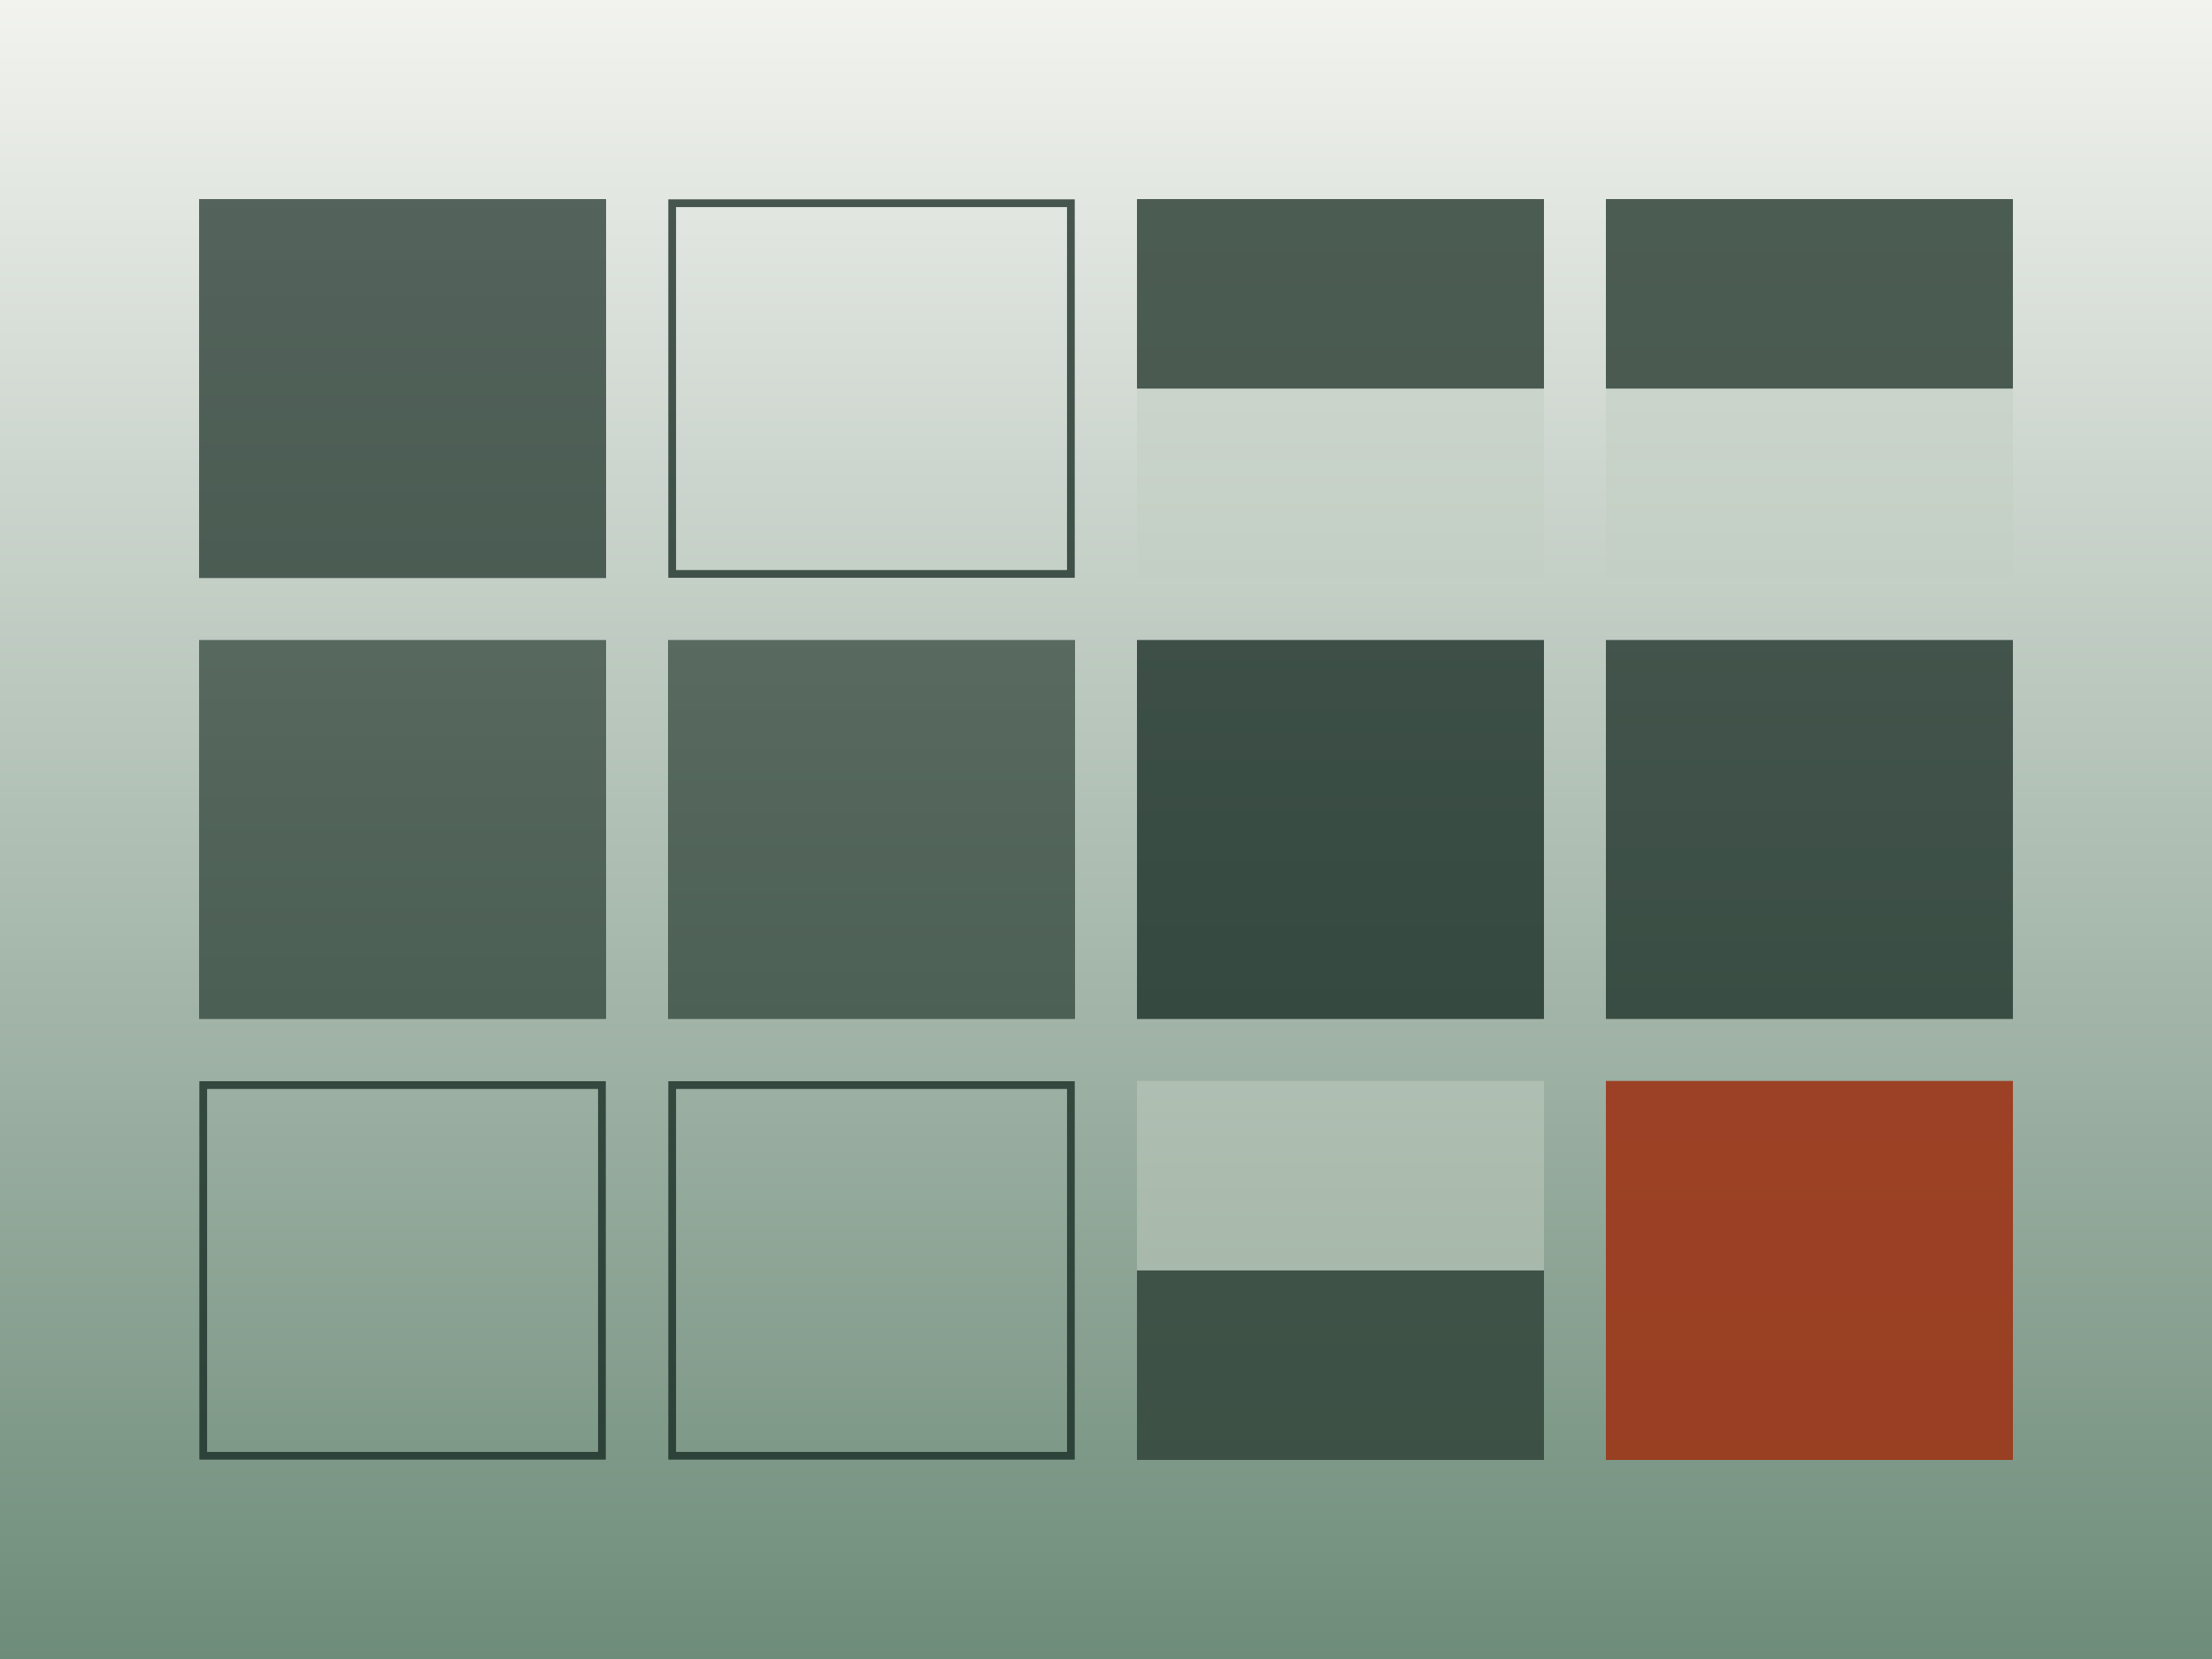
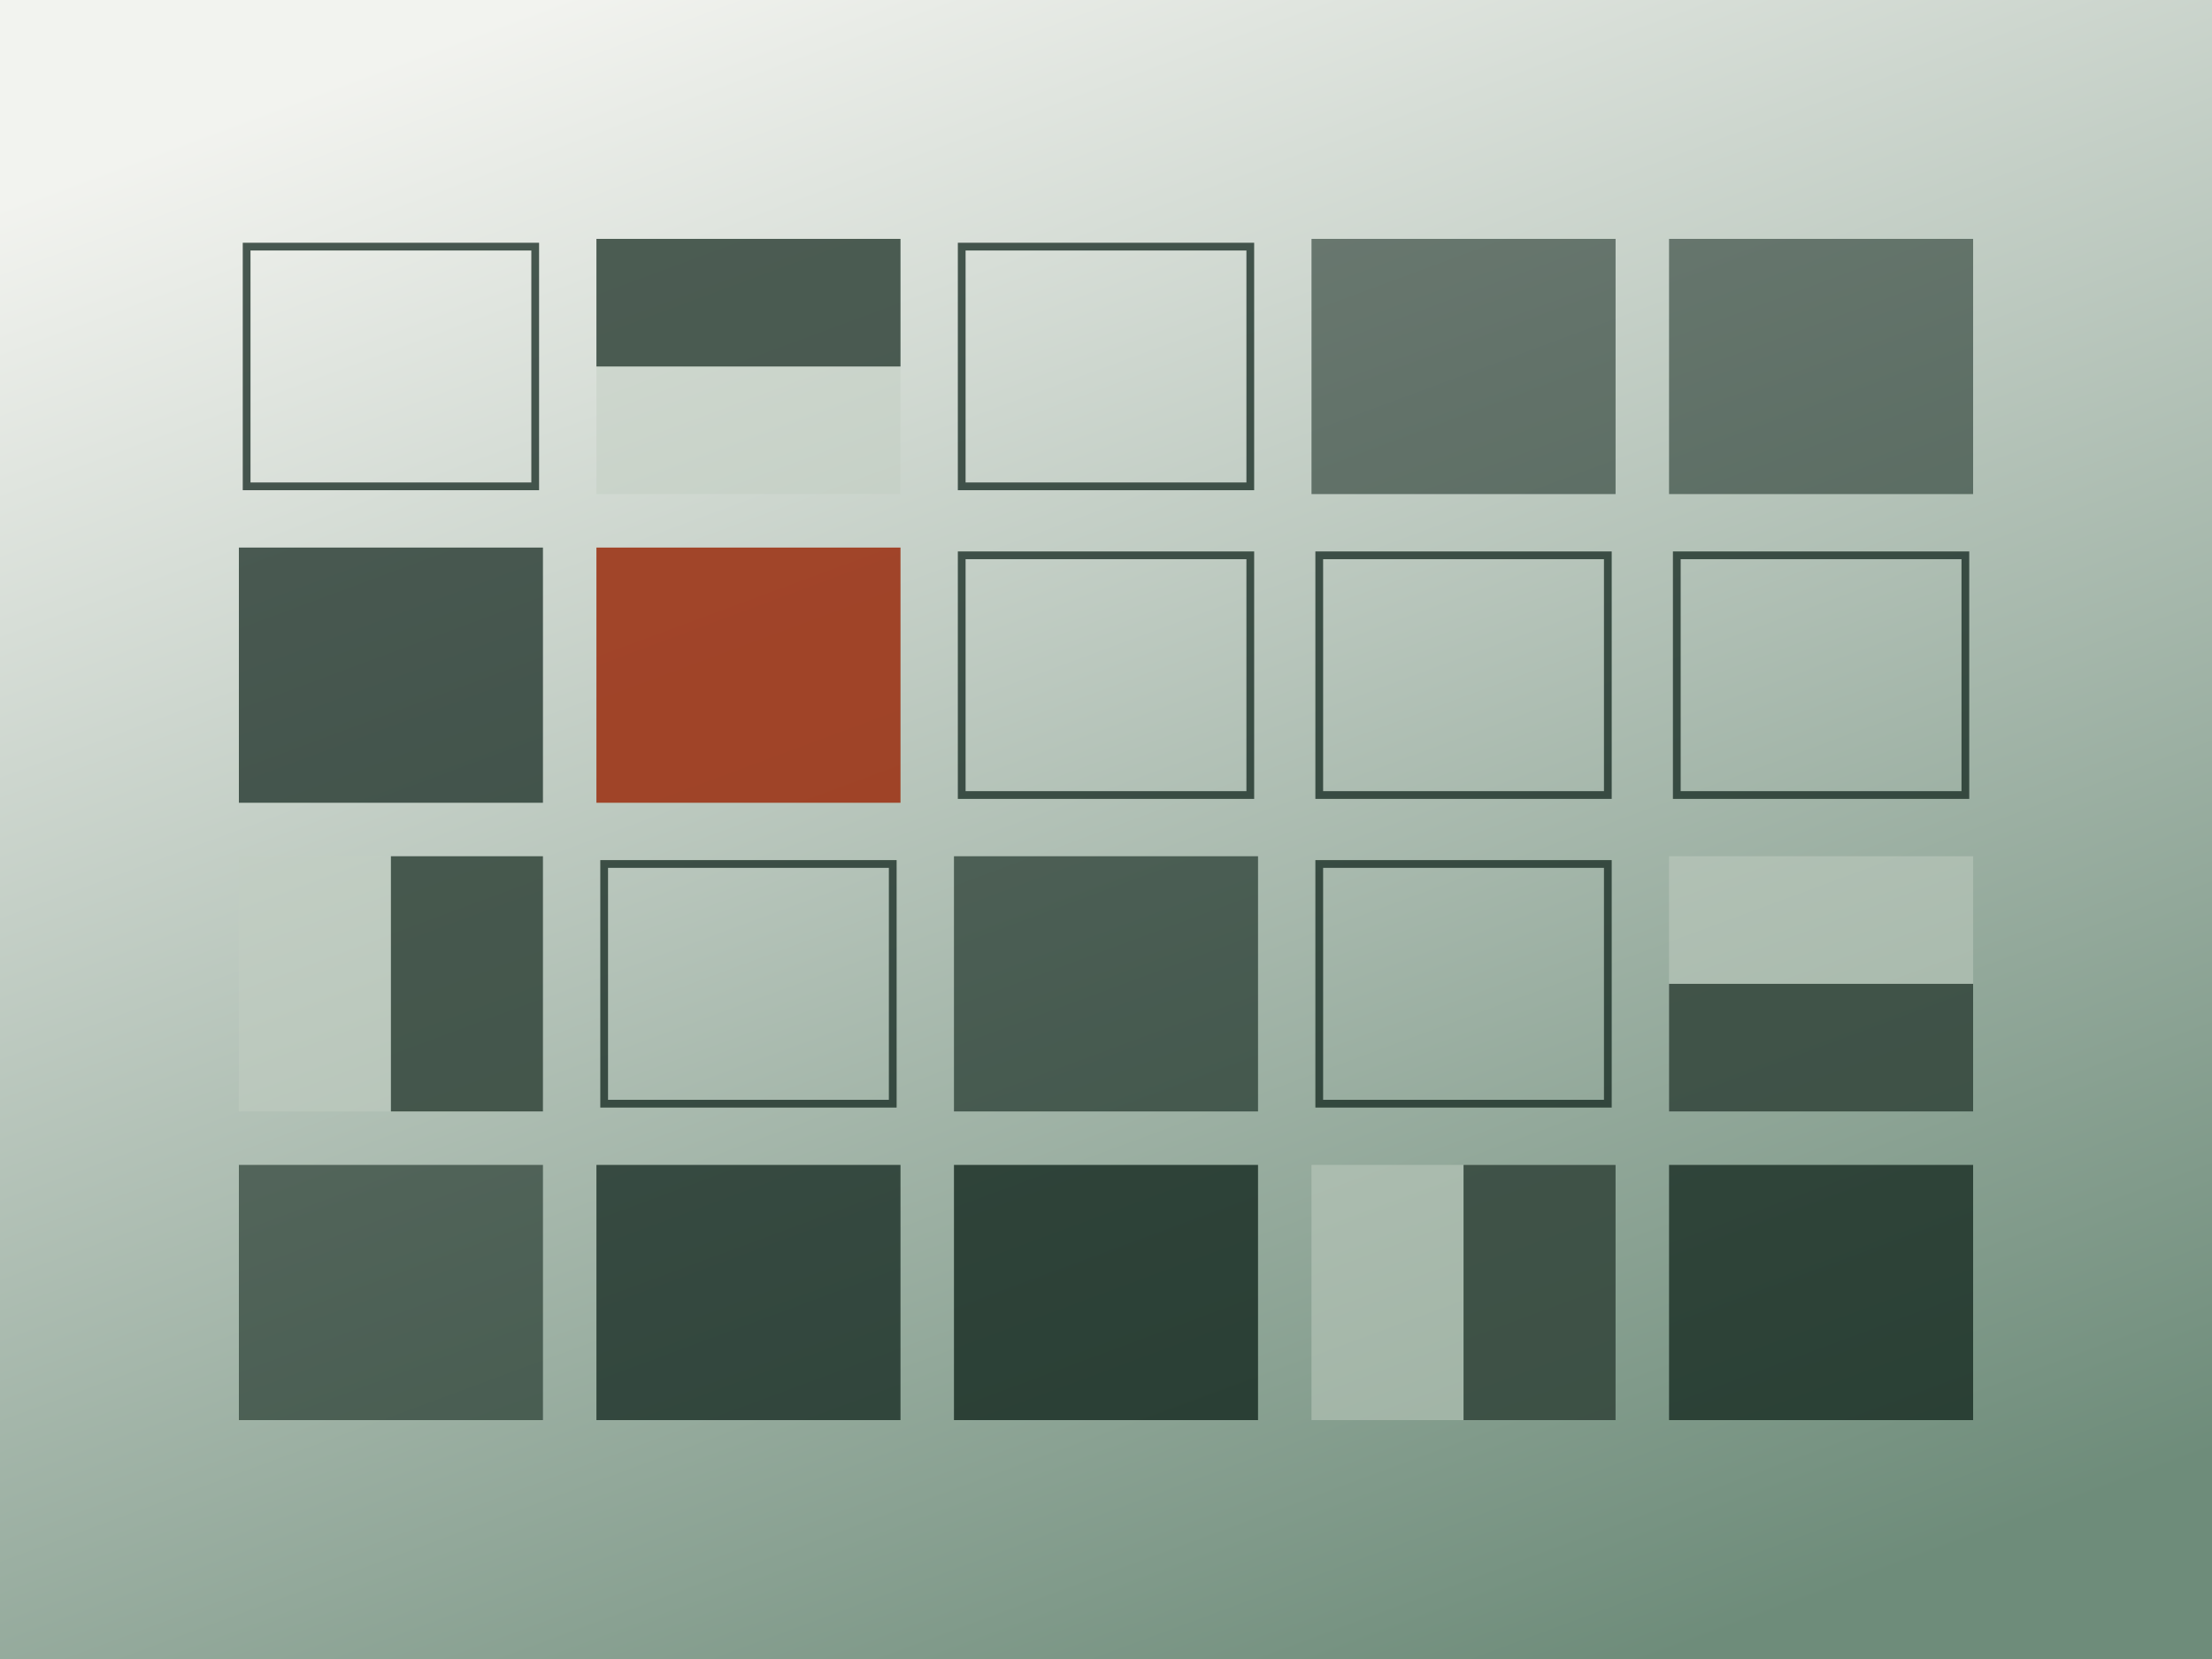
<svg xmlns="http://www.w3.org/2000/svg" viewBox="0 0 1600 1200" width="1600" height="1200" role="presentation">
  <defs>
-     <linearGradient id="g1vz3" x1="0" y1="0" x2="0" y2="1">
+     <linearGradient id="g1vz3" x1="0.25" y1="0" x2="0.75" y2="1">
      <stop offset="0" stop-color="#f2f3ef" />
      <stop offset="1" stop-color="#6e8c7a" />
    </linearGradient>
  </defs>
  <rect width="1600" height="1200" fill="url(#g1vz3)" />
-   <rect x="144" y="144" width="294.4" height="274.13" fill="#12261d" opacity="0.68" />
-   <rect x="486.2" y="147" width="288.4" height="268.13" fill="none" stroke="#12261d" stroke-width="5.6" opacity="0.75" />
-   <rect x="822.4" y="144" width="294.4" height="274.13" fill="#c2cdc2" opacity="0.5" />
-   <rect x="822.4" y="144" width="294.4" height="137.07" fill="#12261d" opacity="0.7" />
-   <rect x="1161.6" y="144" width="294.4" height="274.13" fill="#c2cdc2" opacity="0.5" />
-   <rect x="1161.6" y="144" width="294.4" height="137.07" fill="#12261d" opacity="0.7" />
-   <rect x="144" y="462.93" width="294.4" height="274.13" fill="#12261d" opacity="0.6" />
-   <rect x="483.2" y="462.93" width="294.4" height="274.13" fill="#12261d" opacity="0.59" />
-   <rect x="822.4" y="462.93" width="294.4" height="274.13" fill="#12261d" opacity="0.75" />
-   <rect x="1161.6" y="462.93" width="294.4" height="274.13" fill="#12261d" opacity="0.72" />
-   <rect x="147" y="784.87" width="288.4" height="268.13" fill="none" stroke="#12261d" stroke-width="5.6" opacity="0.75" />
-   <rect x="486.2" y="784.87" width="288.4" height="268.13" fill="none" stroke="#12261d" stroke-width="5.6" opacity="0.75" />
-   <rect x="822.4" y="781.87" width="294.4" height="274.13" fill="#c2cdc2" opacity="0.5" />
-   <rect x="822.4" y="918.93" width="294.4" height="137.07" fill="#12261d" opacity="0.7" />
-   <rect x="1161.6" y="781.87" width="294.4" height="274.13" fill="#9c3517" opacity="0.9" />
+   <rect x="178.39" y="178.39" width="208.74" height="173.39" fill="none" stroke="#12261d" stroke-width="5.6" opacity="0.75" />
+   <rect x="431.41" y="172.79" width="219.94" height="184.59" fill="#c2cdc2" opacity="0.5" />
+   <rect x="431.41" y="172.79" width="219.94" height="92.3" fill="#12261d" opacity="0.7" />
+   <rect x="695.63" y="178.39" width="208.74" height="173.39" fill="none" stroke="#12261d" stroke-width="5.6" opacity="0.75" />
+   <rect x="948.65" y="172.79" width="219.94" height="184.59" fill="#12261d" opacity="0.55" />
+   <rect x="1207.27" y="172.79" width="219.94" height="184.59" fill="#12261d" opacity="0.54" />
+   <rect x="172.79" y="396.07" width="219.94" height="184.59" fill="#12261d" opacity="0.72" />
+   <rect x="431.41" y="396.07" width="219.94" height="184.59" fill="#9c3517" opacity="0.9" />
+   <rect x="695.63" y="401.67" width="208.74" height="173.39" fill="none" stroke="#12261d" stroke-width="5.6" opacity="0.75" />
+   <rect x="954.25" y="401.67" width="208.74" height="173.39" fill="none" stroke="#12261d" stroke-width="5.6" opacity="0.75" />
+   <rect x="1212.87" y="401.67" width="208.74" height="173.39" fill="none" stroke="#12261d" stroke-width="5.6" opacity="0.75" />
+   <rect x="172.79" y="619.34" width="219.94" height="184.59" fill="#c2cdc2" opacity="0.5" />
+   <rect x="282.76" y="619.34" width="109.97" height="184.59" fill="#12261d" opacity="0.7" />
+   <rect x="437.01" y="624.94" width="208.74" height="173.39" fill="none" stroke="#12261d" stroke-width="5.6" opacity="0.75" />
+   <rect x="690.03" y="619.34" width="219.94" height="184.59" fill="#12261d" opacity="0.63" />
+   <rect x="954.25" y="624.94" width="208.74" height="173.39" fill="none" stroke="#12261d" stroke-width="5.6" opacity="0.75" />
+   <rect x="1207.27" y="619.34" width="219.94" height="184.59" fill="#c2cdc2" opacity="0.5" />
+   <rect x="1207.27" y="711.64" width="219.94" height="92.3" fill="#12261d" opacity="0.7" />
+   <rect x="172.79" y="842.61" width="219.94" height="184.59" fill="#12261d" opacity="0.59" />
+   <rect x="431.41" y="842.61" width="219.94" height="184.59" fill="#12261d" opacity="0.75" />
+   <rect x="690.03" y="842.61" width="219.94" height="184.59" fill="#12261d" opacity="0.79" />
+   <rect x="948.65" y="842.61" width="219.94" height="184.59" fill="#c2cdc2" opacity="0.5" />
+   <rect x="1058.62" y="842.61" width="109.97" height="184.59" fill="#12261d" opacity="0.7" />
+   <rect x="1207.27" y="842.61" width="219.94" height="184.59" fill="#12261d" opacity="0.76" />
</svg>
